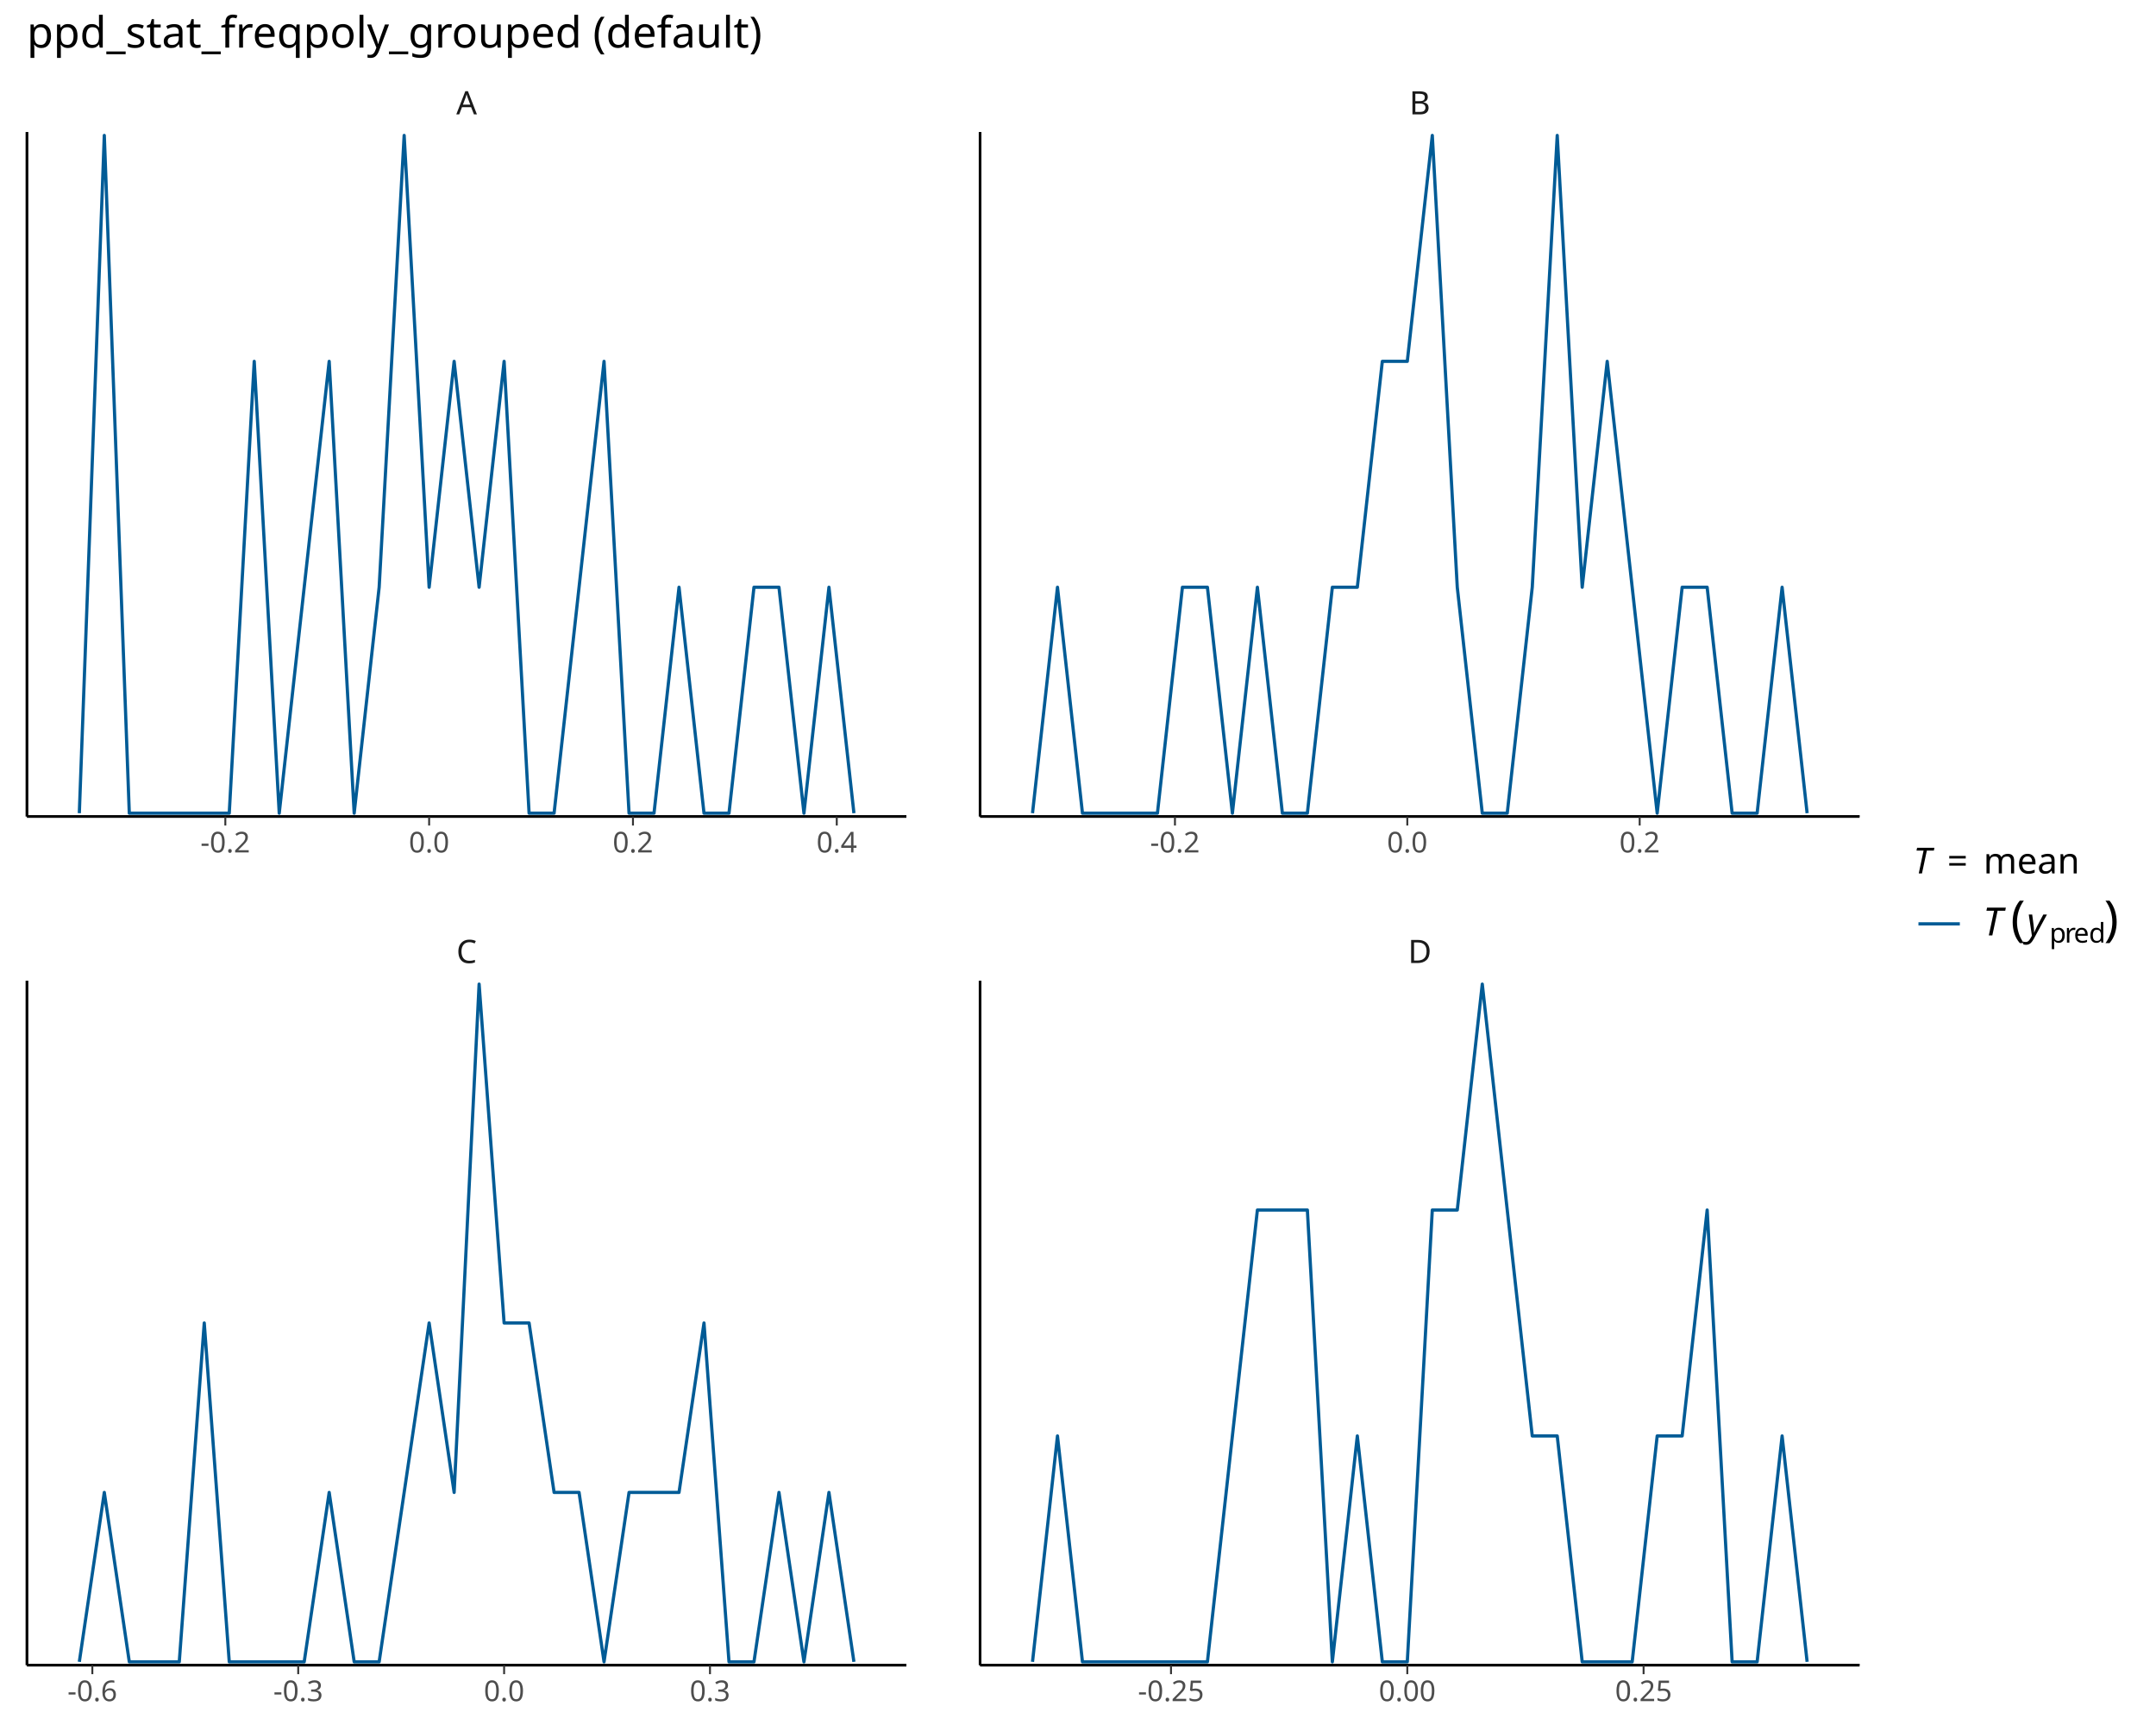
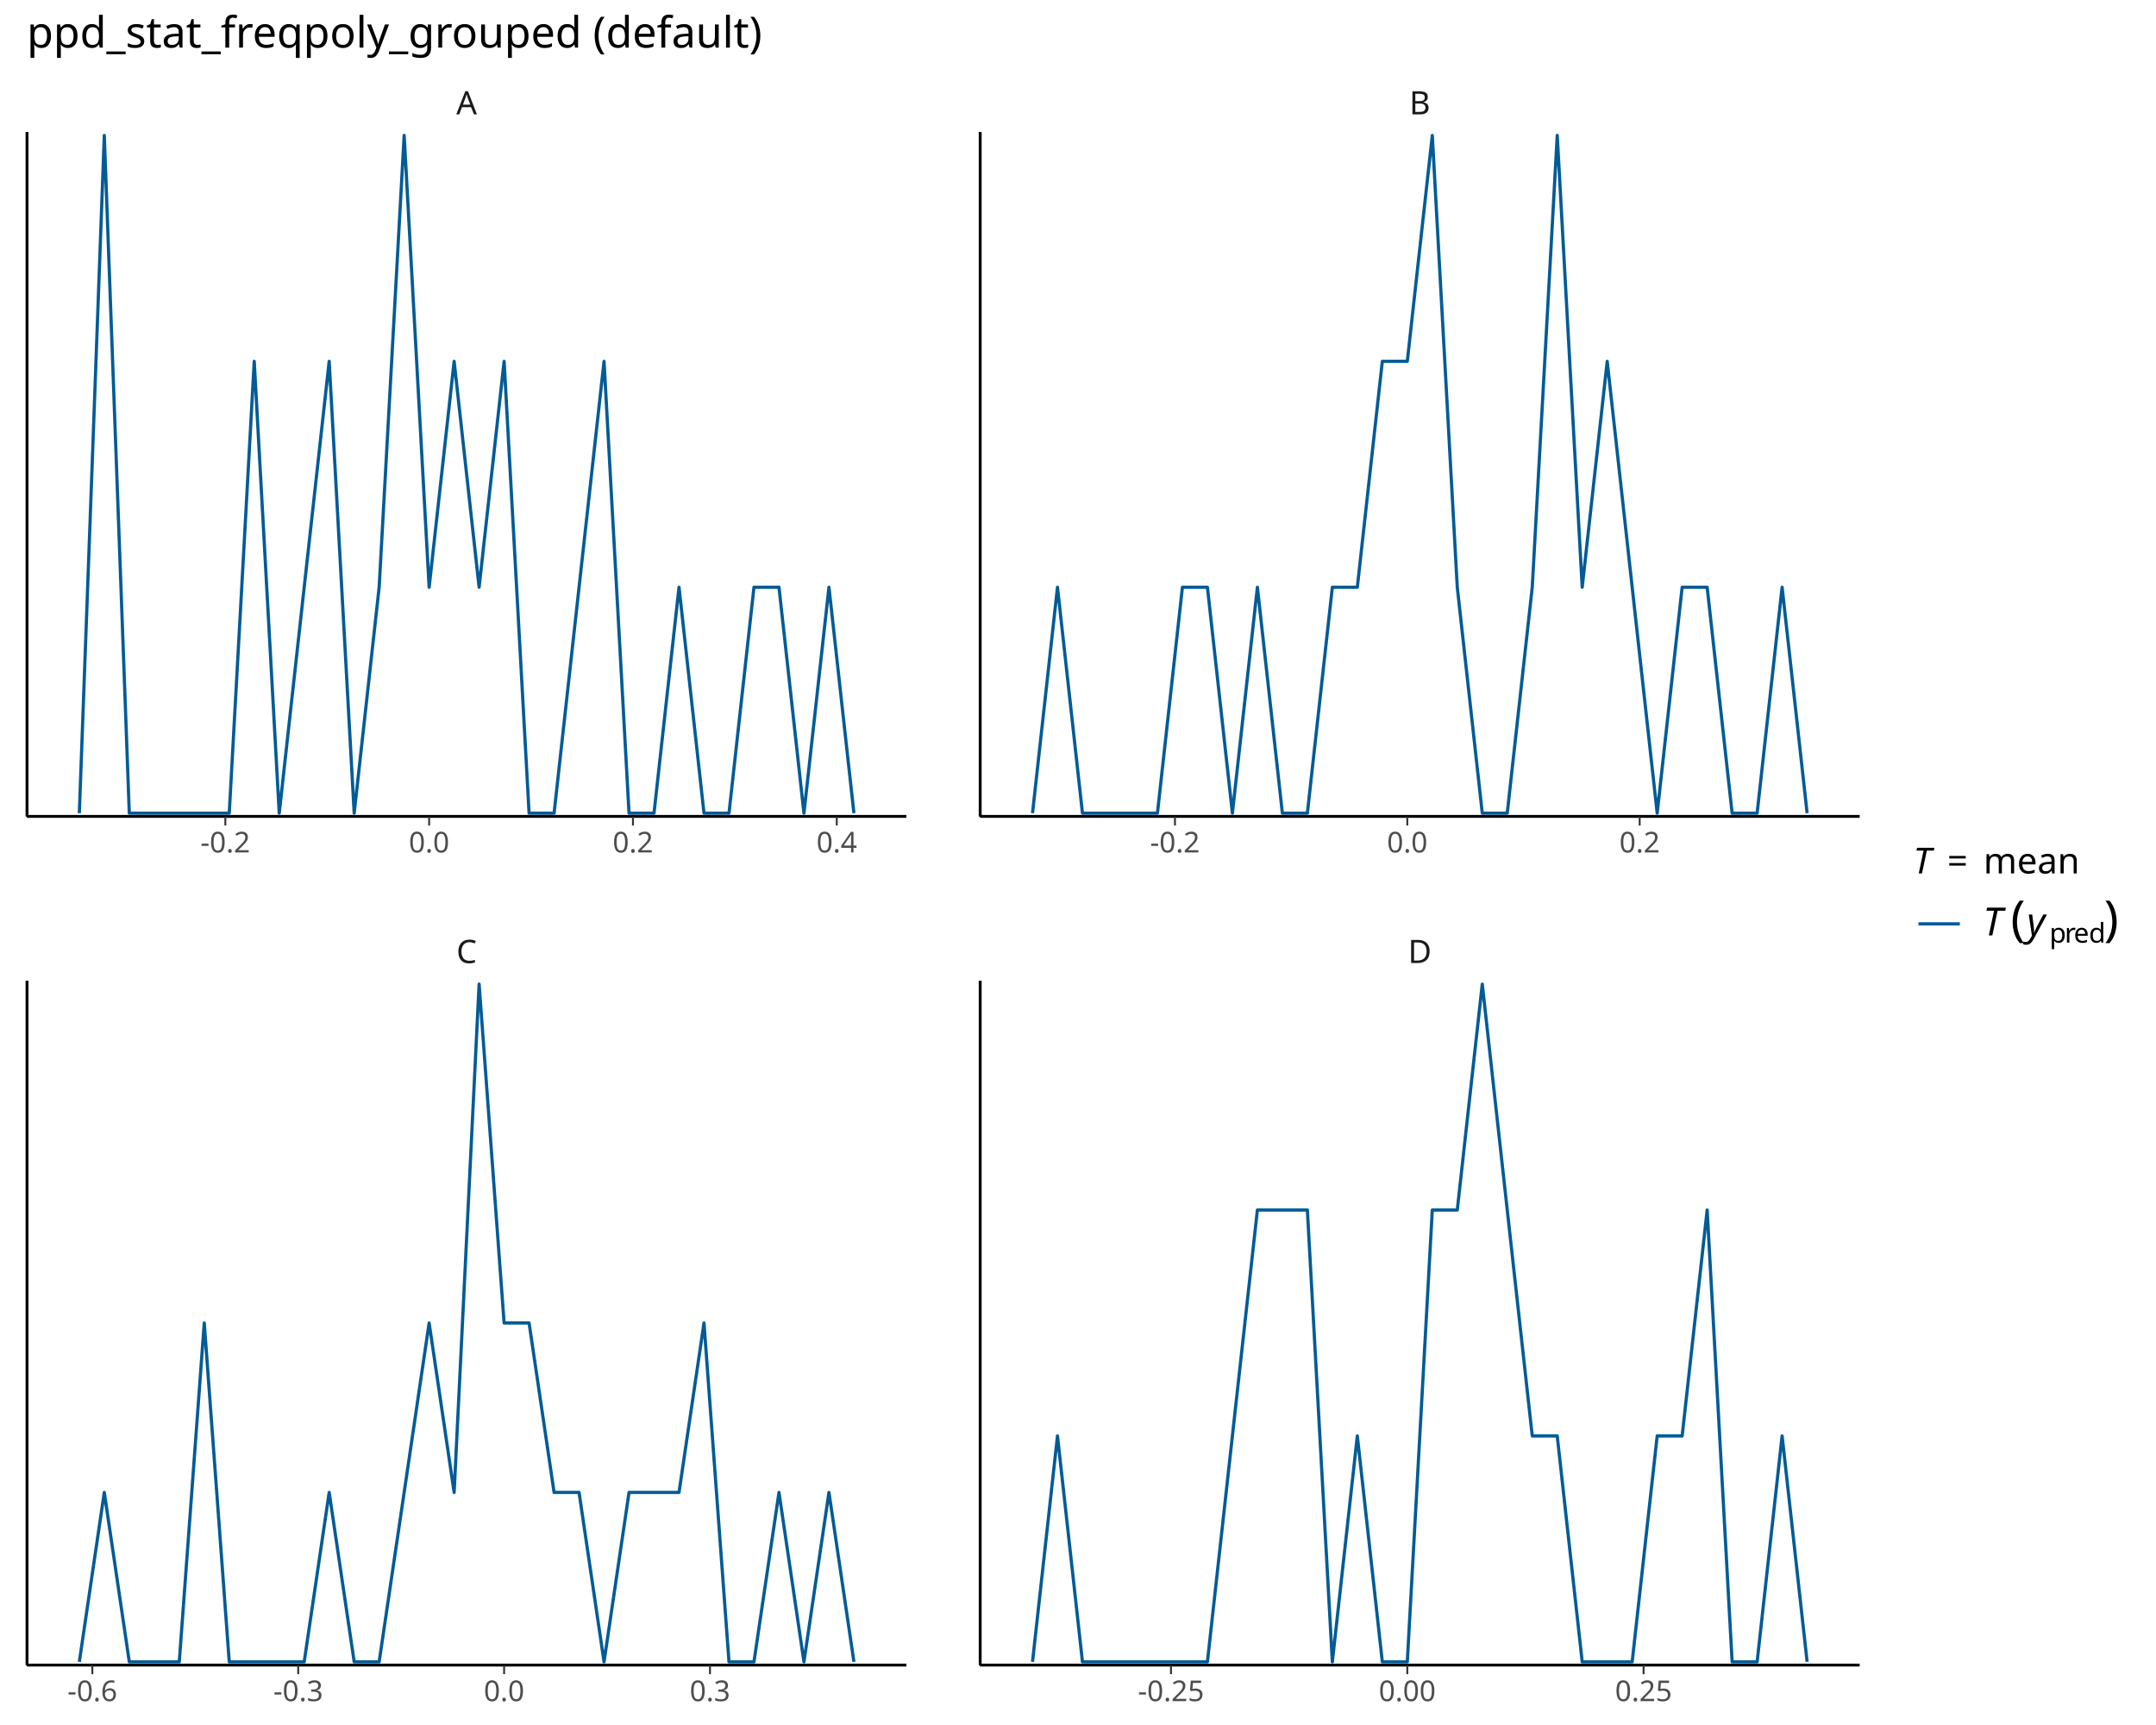
<svg xmlns="http://www.w3.org/2000/svg" class="svglite" data-engine-version="2.0" width="720.00pt" height="576.00pt" viewBox="0 0 720.00 576.00">
  <defs>
    <style type="text/css">
    .svglite line, .svglite polyline, .svglite polygon, .svglite path, .svglite rect, .svglite circle {
      fill: none;
      stroke: #000000;
      stroke-linecap: round;
      stroke-linejoin: round;
      stroke-miterlimit: 10.00;
    }
  </style>
  </defs>
  <rect width="100%" height="100%" style="stroke: none; fill: #FFFFFF;" />
  <defs>
    <clipPath id="cpMC4wMHw3MjAuMDB8MC4wMHw1NzYuMDA=">
      <rect x="0.00" y="0.00" width="720.00" height="576.00" />
    </clipPath>
  </defs>
  <g clip-path="url(#cpMC4wMHw3MjAuMDB8MC4wMHw1NzYuMDA=)">
</g>
  <defs>
    <clipPath id="cpOC45N3wzMDIuNjl8NDQuMDl8MjcyLjY2">
      <rect x="8.97" y="44.09" width="293.73" height="228.57" />
    </clipPath>
  </defs>
  <g clip-path="url(#cpOC45N3wzMDIuNjl8NDQuMDl8MjcyLjY2)">
    <polyline points="26.49,271.53 34.83,45.22 43.18,271.53 51.52,271.53 59.87,271.53 68.21,271.53 76.56,271.53 84.90,120.66 93.25,271.53 101.59,196.09 109.93,120.66 118.28,271.53 126.62,196.09 134.97,45.22 143.31,196.09 151.66,120.66 160.00,196.09 168.35,120.66 176.69,271.53 185.04,271.53 193.38,196.09 201.72,120.66 210.07,271.53 218.41,271.53 226.76,196.09 235.10,271.53 243.45,271.53 251.79,196.09 260.14,196.09 268.48,271.53 276.83,196.09 285.17,271.53 " style="stroke-width: 1.07; stroke: #005B96; stroke-linecap: butt;" />
-     <line x1="8.97" y1="272.66" x2="302.69" y2="272.66" style="stroke-width: 0.85; stroke-linecap: butt;" />
-     <line x1="8.97" y1="272.66" x2="8.97" y2="44.09" style="stroke-width: 0.85; stroke-linecap: butt;" />
+     <line x1="8.97" y1="272.66" x2="302.69" y2="272.66" style="stroke-width: 1.07; stroke-linecap: butt;" />
+     <line x1="8.97" y1="272.66" x2="8.97" y2="44.09" style="stroke-width: 1.07; stroke-linecap: butt;" />
  </g>
  <g clip-path="url(#cpMC4wMHw3MjAuMDB8MC4wMHw1NzYuMDA=)">
</g>
  <defs>
    <clipPath id="cpOC45N3wzMDIuNjl8MzI3LjQ4fDU1Ni4wNA==">
      <rect x="8.97" y="327.48" width="293.73" height="228.57" />
    </clipPath>
  </defs>
  <g clip-path="url(#cpOC45N3wzMDIuNjl8MzI3LjQ4fDU1Ni4wNA==)">
    <polyline points="26.49,554.91 34.83,498.34 43.18,554.91 51.52,554.91 59.87,554.91 68.21,441.76 76.56,554.91 84.90,554.91 93.25,554.91 101.59,554.91 109.93,498.34 118.28,554.91 126.62,554.91 134.97,498.34 143.31,441.76 151.66,498.34 160.00,328.61 168.35,441.76 176.69,441.76 185.04,498.34 193.38,498.34 201.72,554.91 210.07,498.34 218.41,498.34 226.76,498.34 235.10,441.76 243.45,554.91 251.79,554.91 260.14,498.34 268.48,554.91 276.83,498.34 285.17,554.91 " style="stroke-width: 1.07; stroke: #005B96; stroke-linecap: butt;" />
-     <line x1="8.97" y1="556.04" x2="302.69" y2="556.04" style="stroke-width: 0.85; stroke-linecap: butt;" />
-     <line x1="8.97" y1="556.04" x2="8.97" y2="327.48" style="stroke-width: 0.85; stroke-linecap: butt;" />
+     <line x1="8.97" y1="556.04" x2="302.69" y2="556.04" style="stroke-width: 1.07; stroke-linecap: butt;" />
+     <line x1="8.97" y1="556.04" x2="8.97" y2="327.48" style="stroke-width: 1.07; stroke-linecap: butt;" />
  </g>
  <g clip-path="url(#cpMC4wMHw3MjAuMDB8MC4wMHw1NzYuMDA=)">
</g>
  <defs>
    <clipPath id="cpMzI3LjI4fDYyMS4wMXw0NC4wOXwyNzIuNjY=">
      <rect x="327.28" y="44.09" width="293.73" height="228.57" />
    </clipPath>
  </defs>
  <g clip-path="url(#cpMzI3LjI4fDYyMS4wMXw0NC4wOXwyNzIuNjY=)">
    <polyline points="344.81,271.53 353.15,196.09 361.49,271.53 369.84,271.53 378.18,271.53 386.53,271.53 394.87,196.09 403.22,196.09 411.56,271.53 419.91,196.09 428.25,271.53 436.60,271.53 444.94,196.09 453.28,196.09 461.63,120.66 469.97,120.66 478.32,45.22 486.66,196.09 495.01,271.53 503.35,271.53 511.70,196.09 520.04,45.22 528.38,196.09 536.73,120.66 545.07,196.09 553.42,271.53 561.76,196.09 570.11,196.09 578.45,271.53 586.80,271.53 595.14,196.09 603.49,271.53 " style="stroke-width: 1.07; stroke: #005B96; stroke-linecap: butt;" />
-     <line x1="327.28" y1="272.66" x2="621.01" y2="272.66" style="stroke-width: 0.85; stroke-linecap: butt;" />
-     <line x1="327.28" y1="272.66" x2="327.28" y2="44.09" style="stroke-width: 0.85; stroke-linecap: butt;" />
+     <line x1="327.28" y1="272.66" x2="621.01" y2="272.66" style="stroke-width: 1.07; stroke-linecap: butt;" />
+     <line x1="327.28" y1="272.66" x2="327.28" y2="44.09" style="stroke-width: 1.07; stroke-linecap: butt;" />
  </g>
  <g clip-path="url(#cpMC4wMHw3MjAuMDB8MC4wMHw1NzYuMDA=)">
</g>
  <defs>
    <clipPath id="cpMzI3LjI4fDYyMS4wMXwzMjcuNDh8NTU2LjA0">
      <rect x="327.28" y="327.48" width="293.73" height="228.57" />
    </clipPath>
  </defs>
  <g clip-path="url(#cpMzI3LjI4fDYyMS4wMXwzMjcuNDh8NTU2LjA0)">
    <polyline points="344.81,554.91 353.15,479.48 361.49,554.91 369.84,554.91 378.18,554.91 386.53,554.91 394.87,554.91 403.22,554.91 411.56,479.48 419.91,404.04 428.25,404.04 436.60,404.04 444.94,554.91 453.28,479.48 461.63,554.91 469.97,554.91 478.32,404.04 486.66,404.04 495.01,328.61 503.35,404.04 511.70,479.48 520.04,479.48 528.38,554.91 536.73,554.91 545.07,554.91 553.42,479.48 561.76,479.48 570.11,404.04 578.45,554.91 586.80,554.91 595.14,479.48 603.49,554.91 " style="stroke-width: 1.07; stroke: #005B96; stroke-linecap: butt;" />
-     <line x1="327.28" y1="556.04" x2="621.01" y2="556.04" style="stroke-width: 0.85; stroke-linecap: butt;" />
-     <line x1="327.28" y1="556.04" x2="327.28" y2="327.48" style="stroke-width: 0.85; stroke-linecap: butt;" />
+     <line x1="327.28" y1="556.04" x2="621.01" y2="556.04" style="stroke-width: 1.07; stroke-linecap: butt;" />
+     <line x1="327.28" y1="556.04" x2="327.28" y2="327.48" style="stroke-width: 1.07; stroke-linecap: butt;" />
  </g>
  <g clip-path="url(#cpMC4wMHw3MjAuMDB8MC4wMHw1NzYuMDA=)">
</g>
  <defs>
    <clipPath id="cpOC45N3wzMDIuNjl8MzA4LjI0fDMyNy40OA==">
      <rect x="8.97" y="308.24" width="293.73" height="19.24" />
    </clipPath>
  </defs>
  <g clip-path="url(#cpOC45N3wzMDIuNjl8MzA4LjI0fDMyNy40OA==)">
    <text x="155.83" y="321.57" text-anchor="middle" style="font-size: 10.80px; fill: #1A1A1A; font-family: sans;" textLength="7.80px" lengthAdjust="spacingAndGlyphs">C</text>
  </g>
  <g clip-path="url(#cpMC4wMHw3MjAuMDB8MC4wMHw1NzYuMDA=)">
</g>
  <defs>
    <clipPath id="cpMzI3LjI4fDYyMS4wMXwzMDguMjR8MzI3LjQ4">
      <rect x="327.28" y="308.24" width="293.73" height="19.24" />
    </clipPath>
  </defs>
  <g clip-path="url(#cpMzI3LjI4fDYyMS4wMXwzMDguMjR8MzI3LjQ4)">
    <text x="474.15" y="321.57" text-anchor="middle" style="font-size: 10.80px; fill: #1A1A1A; font-family: sans;" textLength="7.80px" lengthAdjust="spacingAndGlyphs">D</text>
  </g>
  <g clip-path="url(#cpMC4wMHw3MjAuMDB8MC4wMHw1NzYuMDA=)">
</g>
  <defs>
    <clipPath id="cpOC45N3wzMDIuNjl8MjQuODV8NDQuMDk=">
      <rect x="8.97" y="24.85" width="293.73" height="19.24" />
    </clipPath>
  </defs>
  <g clip-path="url(#cpOC45N3wzMDIuNjl8MjQuODV8NDQuMDk=)">
    <text x="155.83" y="38.19" text-anchor="middle" style="font-size: 10.80px; fill: #1A1A1A; font-family: sans;" textLength="7.21px" lengthAdjust="spacingAndGlyphs">A</text>
  </g>
  <g clip-path="url(#cpMC4wMHw3MjAuMDB8MC4wMHw1NzYuMDA=)">
</g>
  <defs>
    <clipPath id="cpMzI3LjI4fDYyMS4wMXwyNC44NXw0NC4wOQ==">
      <rect x="327.28" y="24.85" width="293.73" height="19.24" />
    </clipPath>
  </defs>
  <g clip-path="url(#cpMzI3LjI4fDYyMS4wMXwyNC44NXw0NC4wOQ==)">
    <text x="474.15" y="38.19" text-anchor="middle" style="font-size: 10.80px; fill: #1A1A1A; font-family: sans;" textLength="7.21px" lengthAdjust="spacingAndGlyphs">B</text>
  </g>
  <g clip-path="url(#cpMC4wMHw3MjAuMDB8MC4wMHw1NzYuMDA=)">
    <polyline points="8.97,556.04 302.69,556.04 " style="stroke-width: 0.85; stroke-linecap: butt;" />
    <polyline points="30.84,559.03 30.84,556.04 " style="stroke-width: 0.64; stroke: #333333; stroke-linecap: butt;" />
    <polyline points="99.59,559.03 99.59,556.04 " style="stroke-width: 0.64; stroke: #333333; stroke-linecap: butt;" />
    <polyline points="168.35,559.03 168.35,556.04 " style="stroke-width: 0.64; stroke: #333333; stroke-linecap: butt;" />
    <polyline points="237.10,559.03 237.10,556.04 " style="stroke-width: 0.64; stroke: #333333; stroke-linecap: butt;" />
    <text x="30.84" y="568.03" text-anchor="middle" style="font-size: 9.60px; fill: #4D4D4D; font-family: sans;" textLength="16.54px" lengthAdjust="spacingAndGlyphs">-0.6</text>
    <text x="99.59" y="568.03" text-anchor="middle" style="font-size: 9.60px; fill: #4D4D4D; font-family: sans;" textLength="16.54px" lengthAdjust="spacingAndGlyphs">-0.3</text>
    <text x="168.35" y="568.03" text-anchor="middle" style="font-size: 9.60px; fill: #4D4D4D; font-family: sans;" textLength="13.35px" lengthAdjust="spacingAndGlyphs">0.0</text>
    <text x="237.10" y="568.03" text-anchor="middle" style="font-size: 9.60px; fill: #4D4D4D; font-family: sans;" textLength="13.35px" lengthAdjust="spacingAndGlyphs">0.3</text>
    <polyline points="327.28,556.04 621.01,556.04 " style="stroke-width: 0.85; stroke-linecap: butt;" />
    <polyline points="391.06,559.03 391.06,556.04 " style="stroke-width: 0.64; stroke: #333333; stroke-linecap: butt;" />
    <polyline points="469.97,559.03 469.97,556.04 " style="stroke-width: 0.64; stroke: #333333; stroke-linecap: butt;" />
    <polyline points="548.88,559.03 548.88,556.04 " style="stroke-width: 0.64; stroke: #333333; stroke-linecap: butt;" />
    <text x="391.06" y="568.03" text-anchor="middle" style="font-size: 9.60px; fill: #4D4D4D; font-family: sans;" textLength="21.88px" lengthAdjust="spacingAndGlyphs">-0.25</text>
    <text x="469.97" y="568.03" text-anchor="middle" style="font-size: 9.60px; fill: #4D4D4D; font-family: sans;" textLength="18.69px" lengthAdjust="spacingAndGlyphs">0.00</text>
    <text x="548.88" y="568.03" text-anchor="middle" style="font-size: 9.60px; fill: #4D4D4D; font-family: sans;" textLength="18.69px" lengthAdjust="spacingAndGlyphs">0.25</text>
    <polyline points="8.97,272.66 302.69,272.66 " style="stroke-width: 0.85; stroke-linecap: butt;" />
    <polyline points="75.25,275.65 75.25,272.66 " style="stroke-width: 0.64; stroke: #333333; stroke-linecap: butt;" />
    <polyline points="143.31,275.65 143.31,272.66 " style="stroke-width: 0.64; stroke: #333333; stroke-linecap: butt;" />
    <polyline points="211.38,275.65 211.38,272.66 " style="stroke-width: 0.64; stroke: #333333; stroke-linecap: butt;" />
    <polyline points="279.44,275.65 279.44,272.66 " style="stroke-width: 0.64; stroke: #333333; stroke-linecap: butt;" />
    <text x="75.25" y="284.65" text-anchor="middle" style="font-size: 9.60px; fill: #4D4D4D; font-family: sans;" textLength="16.54px" lengthAdjust="spacingAndGlyphs">-0.2</text>
    <text x="143.31" y="284.65" text-anchor="middle" style="font-size: 9.60px; fill: #4D4D4D; font-family: sans;" textLength="13.35px" lengthAdjust="spacingAndGlyphs">0.0</text>
    <text x="211.38" y="284.65" text-anchor="middle" style="font-size: 9.60px; fill: #4D4D4D; font-family: sans;" textLength="13.35px" lengthAdjust="spacingAndGlyphs">0.2</text>
    <text x="279.44" y="284.65" text-anchor="middle" style="font-size: 9.60px; fill: #4D4D4D; font-family: sans;" textLength="13.35px" lengthAdjust="spacingAndGlyphs">0.4</text>
    <polyline points="327.28,272.66 621.01,272.66 " style="stroke-width: 0.85; stroke-linecap: butt;" />
    <polyline points="392.38,275.65 392.38,272.66 " style="stroke-width: 0.64; stroke: #333333; stroke-linecap: butt;" />
    <polyline points="469.97,275.65 469.97,272.66 " style="stroke-width: 0.64; stroke: #333333; stroke-linecap: butt;" />
    <polyline points="547.57,275.65 547.57,272.66 " style="stroke-width: 0.64; stroke: #333333; stroke-linecap: butt;" />
    <text x="392.38" y="284.65" text-anchor="middle" style="font-size: 9.60px; fill: #4D4D4D; font-family: sans;" textLength="16.54px" lengthAdjust="spacingAndGlyphs">-0.2</text>
    <text x="469.97" y="284.65" text-anchor="middle" style="font-size: 9.60px; fill: #4D4D4D; font-family: sans;" textLength="13.35px" lengthAdjust="spacingAndGlyphs">0.0</text>
    <text x="547.57" y="284.65" text-anchor="middle" style="font-size: 9.60px; fill: #4D4D4D; font-family: sans;" textLength="13.35px" lengthAdjust="spacingAndGlyphs">0.2</text>
    <polyline points="327.28,272.66 327.28,44.09 " style="stroke-width: 0.85; stroke-linecap: butt;" />
    <polyline points="327.28,556.04 327.28,327.48 " style="stroke-width: 0.85; stroke-linecap: butt;" />
    <polyline points="8.97,272.66 8.97,44.09 " style="stroke-width: 0.85; stroke-linecap: butt;" />
    <polyline points="8.97,556.04 8.97,327.48 " style="stroke-width: 0.85; stroke-linecap: butt;" />
    <text x="638.94" y="291.65" style="font-size: 12.00px; font-style: italic; font-family: sans;" textLength="7.33px" lengthAdjust="spacingAndGlyphs">T</text>
    <text x="650.29" y="291.65" style="font-size: 12.00px; font-family: sans;" textLength="9.32px" lengthAdjust="spacingAndGlyphs">=</text>
    <text x="662.38" y="291.65" style="font-size: 12.00px; font-family: sans;" textLength="30.02px" lengthAdjust="spacingAndGlyphs">mean</text>
    <line x1="640.67" y1="308.49" x2="654.49" y2="308.49" style="stroke-width: 1.07; stroke: #005B96; stroke-linecap: butt;" />
    <text x="662.20" y="312.35" style="font-size: 13.00px; font-style: italic; font-family: sans;" textLength="7.94px" lengthAdjust="spacingAndGlyphs">T</text>
    <text x="671.48" y="312.35" style="font-size: 16.25px; font-family: sans;" textLength="5.41px" lengthAdjust="spacingAndGlyphs">(</text>
    <text x="676.89" y="312.35" style="font-size: 13.00px; font-style: italic; font-family: sans;" textLength="6.51px" lengthAdjust="spacingAndGlyphs">y</text>
    <text x="684.43" y="314.75" style="font-size: 9.10px; font-family: sans;" textLength="5.06px" lengthAdjust="spacingAndGlyphs">p</text>
    <text x="689.49" y="314.75" style="font-size: 9.10px; font-family: sans;" textLength="3.03px" lengthAdjust="spacingAndGlyphs">r</text>
    <text x="692.52" y="314.75" style="font-size: 9.10px; font-family: sans;" textLength="5.06px" lengthAdjust="spacingAndGlyphs">e</text>
    <text x="697.58" y="314.75" style="font-size: 9.10px; font-family: sans;" textLength="5.06px" lengthAdjust="spacingAndGlyphs">d</text>
    <text x="702.64" y="312.35" style="font-size: 16.25px; font-family: sans;" textLength="5.40px" lengthAdjust="spacingAndGlyphs">)</text>
    <text x="8.97" y="15.89" style="font-size: 14.40px; font-family: sans;" textLength="232.18px" lengthAdjust="spacingAndGlyphs">ppd_stat_freqpoly_grouped (default)</text>
  </g>
</svg>
